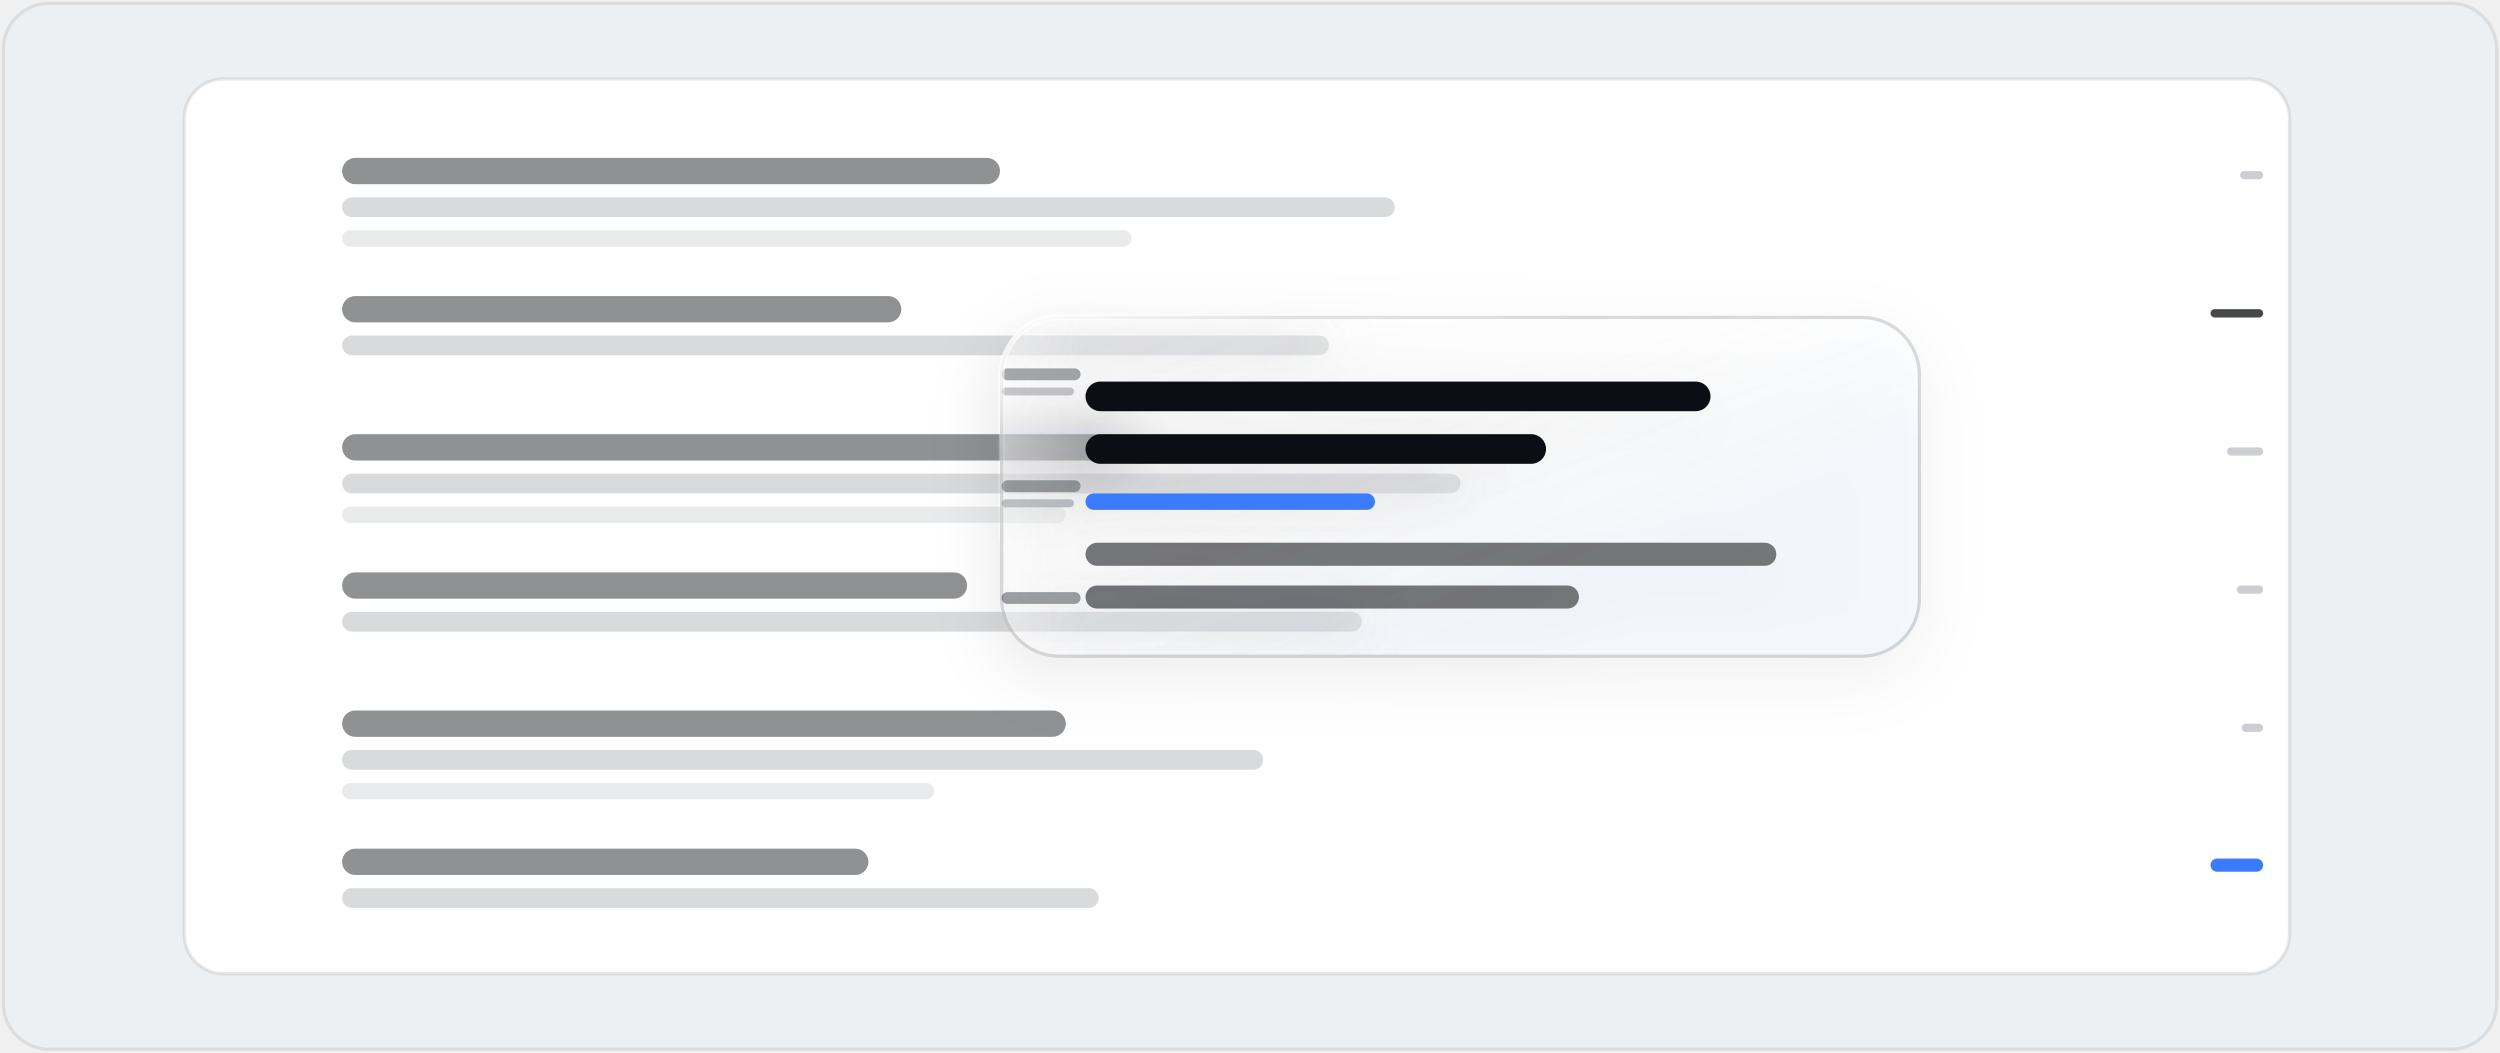
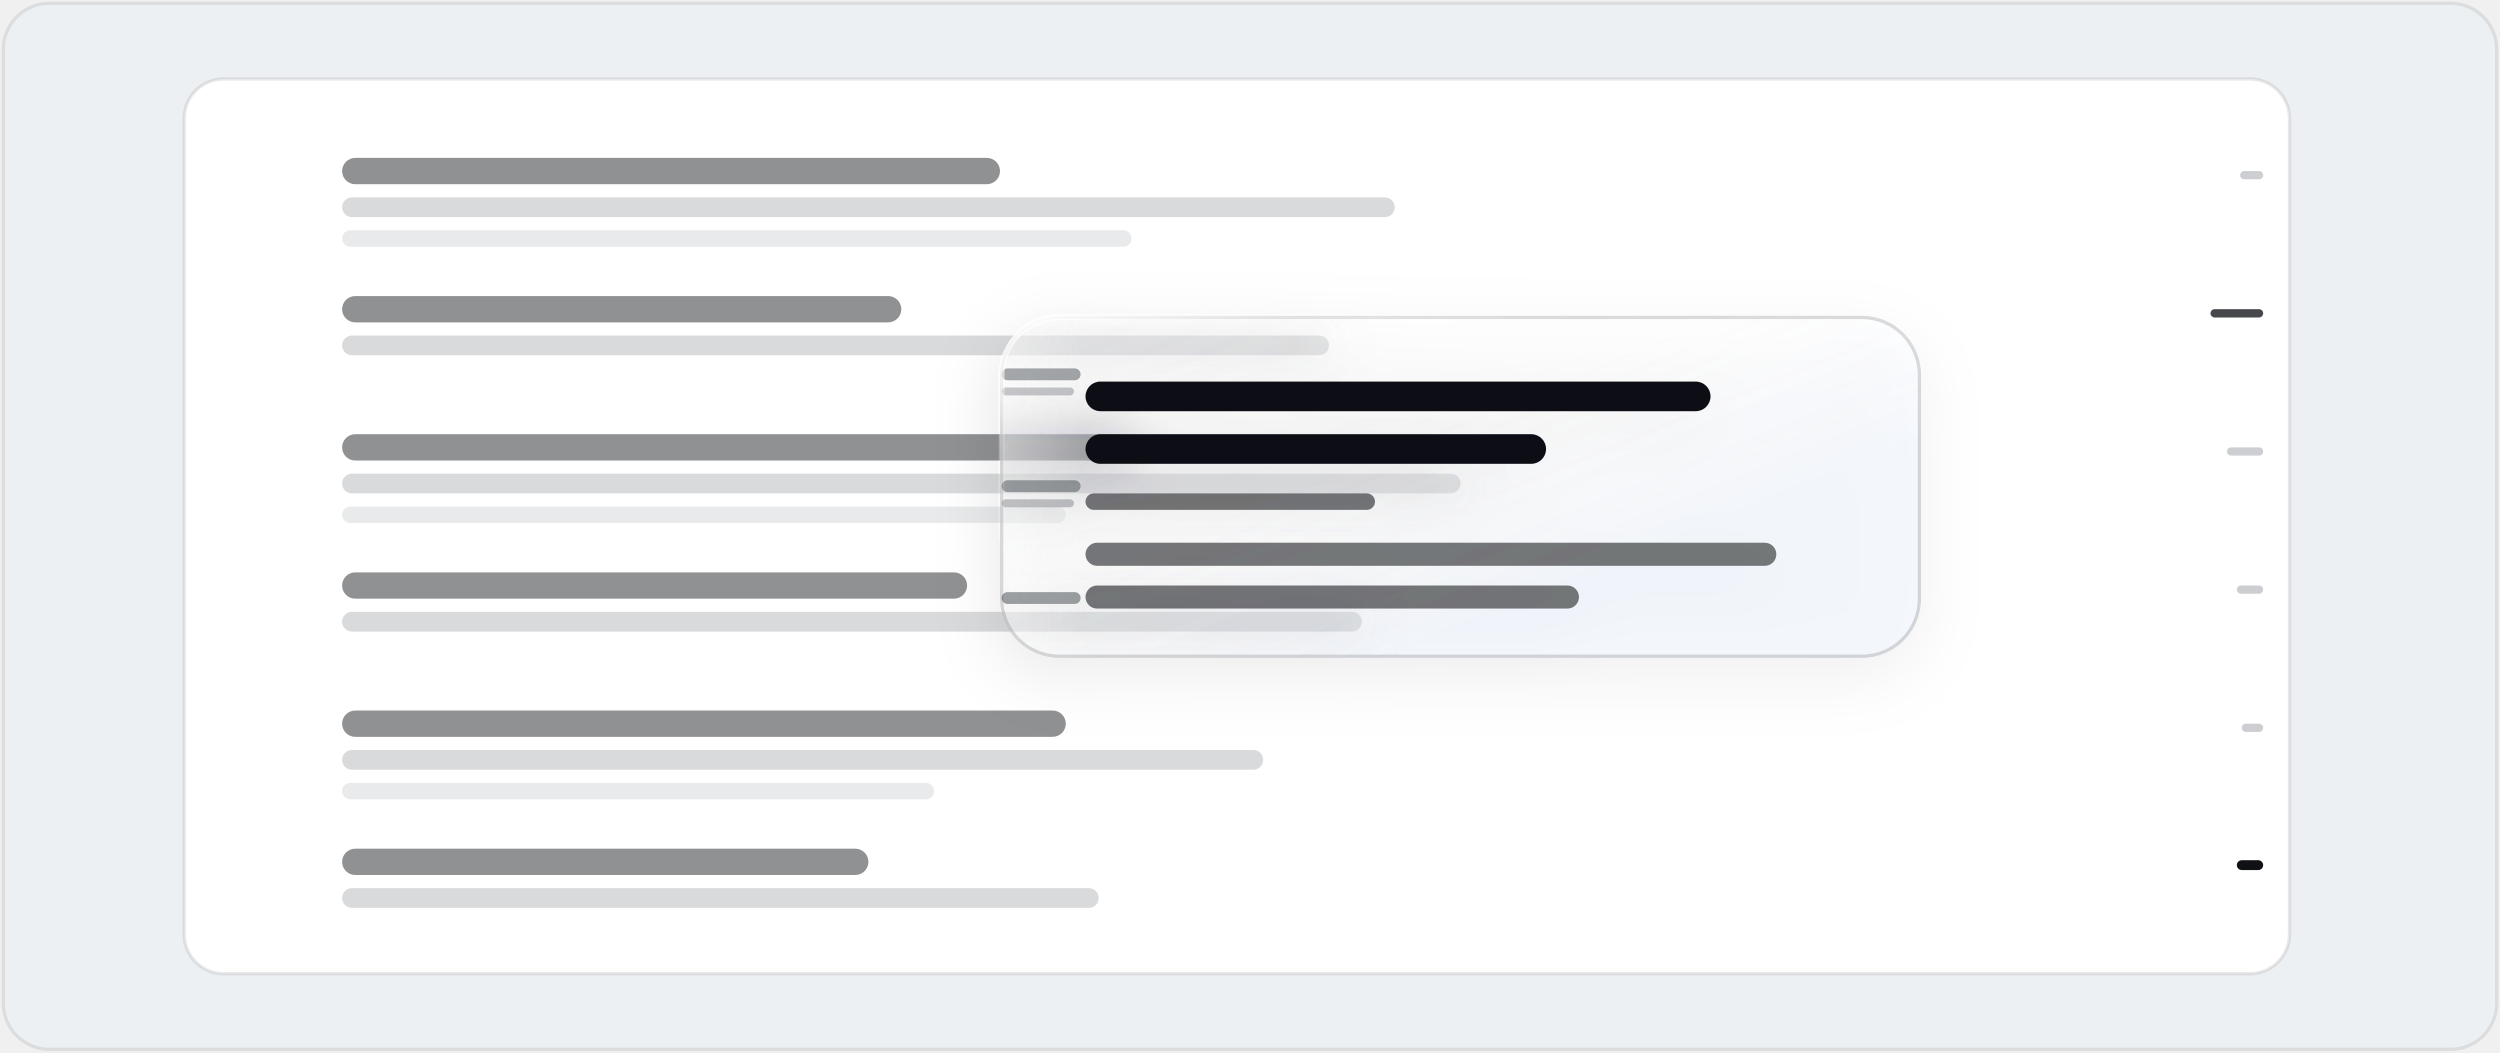
<svg xmlns="http://www.w3.org/2000/svg" viewBox="0 0 760 320" width="760" height="320" role="img" aria-label="Turn outline rail: hover wave and per-turn liquid-glass preview card">
  <style>
    .scene { fill: #edf0f3; stroke: rgba(0, 0, 0, .08); }
    .ink   { fill: #0f1115; }
    .surface { fill: #ffffff; stroke: rgba(0, 0, 0, .09); }
    .prompt  { fill: rgba(15, 17, 21, .46); }
    .resp    { fill: rgba(97, 102, 107, .24); }
    .respDim { fill: rgba(97, 102, 107, .14); }
    .card    { fill: rgba(255, 255, 255, .28); }
    .cardSub { fill: rgba(15, 17, 21, .55); }
    .cardRing { stroke: rgba(0, 0, 0, .14); fill: none; }
    .glint   { fill: url(#heroGlint); }
    .sheen   { fill: url(#heroSheen); }
    .rim     { stroke: url(#heroRim); }
    .foldBar { fill: rgba(97,102,107,.62); } .foldBar2 { fill: rgba(97,102,107,.38); }
    .markIdle  { fill: rgba(129, 133, 140, .40); }
    .markOn    { fill: #0f1115; }
    .markHot   { fill: rgba(15, 17, 21, .70); }
    @media (prefers-color-scheme: dark) {
      .scene { fill: #101113; stroke: rgba(255, 255, 255, .09); }
      .ink   { fill: #f9fafb; }
      .surface { fill: #1c1d1f; stroke: rgba(255, 255, 255, .10); }
      .prompt  { fill: rgba(249, 250, 251, .44); }
      .resp    { fill: rgba(166, 171, 178, .24); }
      .respDim { fill: rgba(166, 171, 178, .14); }
      .card    { fill: rgba(35, 35, 36, .32); }
      .cardSub { fill: rgba(249, 250, 251, .58); }
      .cardRing { stroke: rgba(255, 255, 255, .15); fill: none; }
      .glint   { fill: url(#heroGlintD); }
      .rim     { stroke: url(#heroRimD); }
      .foldBar { fill: rgba(166,171,178,.85); } .foldBar2 { fill: rgba(166,171,178,.5); }
      .markIdle  { fill: rgba(173, 178, 184, .38); }
      .markOn    { fill: #f9fafb; }
      .markHot   { fill: #d9dde2; }
    }
    text { font-family: ui-sans-serif, system-ui, -apple-system, "Segoe UI", sans-serif; }
-     .linkA  { fill: #3B7CFF; }
-     .markOnA { fill: #3B7CFF; }
-     @media (prefers-color-scheme: dark) {
-       .linkA  { fill: #6EA8FF; }
-       .markOnA { fill: #6EA8FF; }
-     }
  </style>
  <defs>
    <radialGradient id="heroGlint" gradientUnits="userSpaceOnUse" cx="330" cy="110" r="70" gradientTransform="scale(1,0.5)">
      <stop offset="0%" stop-color="rgba(255,255,255,.34)" />
      <stop offset="45%" stop-color="rgba(255,255,255,.09)" />
      <stop offset="70%" stop-color="rgba(255,255,255,0)" />
    </radialGradient>
    <radialGradient id="heroGlintD" gradientUnits="userSpaceOnUse" cx="330" cy="110" r="70" gradientTransform="scale(1,0.5)">
      <stop offset="0%" stop-color="rgba(255,255,255,.12)" />
      <stop offset="45%" stop-color="rgba(255,255,255,.05)" />
      <stop offset="70%" stop-color="rgba(255,255,255,0)" />
    </radialGradient>
    <linearGradient id="heroSheen" x1="0" y1="0" x2=".74" y2=".67">
      <stop offset="0%" stop-color="rgba(255,255,255,.12)" />
      <stop offset="50%" stop-color="rgba(255,255,255,0)" />
      <stop offset="100%" stop-color="rgba(120,170,255,.06)" />
    </linearGradient>
    <linearGradient id="heroRim" x1="0" y1="0" x2=".74" y2=".67">
      <stop offset="0%" stop-color="rgba(255,255,255,1)" />
      <stop offset="22%" stop-color="rgba(255,255,255,.3)" />
      <stop offset="45%" stop-color="rgba(255,255,255,0)" />
    </linearGradient>
    <linearGradient id="heroRimD" x1="0" y1="0" x2=".74" y2=".67">
      <stop offset="0%" stop-color="rgba(249,250,251,.72)" />
      <stop offset="22%" stop-color="rgba(249,250,251,.18)" />
      <stop offset="45%" stop-color="rgba(249,250,251,0)" />
    </linearGradient>
    <linearGradient id="heroFold" x1="0" y1="0" x2="1" y2="0">
      <stop offset="0%" stop-color="rgba(255,255,255,.34)" />
      <stop offset="100%" stop-color="rgba(255,255,255,0)" />
    </linearGradient>
    <filter id="heroLens">
      <feGaussianBlur stdDeviation="8" />
      <feColorMatrix type="saturate" values="1.6" />
    </filter>
    <filter id="cardShadow" x="-20%" y="-20%" width="140%" height="150%">
      <feDropShadow dx="0" dy="6" stdDeviation="10" flood-color="rgba(0,0,0,.18)" flood-opacity="1" />
-     </filter>
-     <filter id="markGlow" x="-120%" y="-400%" width="340%" height="900%">
-       <feDropShadow dx="0" dy="0" stdDeviation="3.4" flood-color="#60A5FA" flood-opacity=".75" />
-     </filter>
-     <filter id="markGlowL" x="-120%" y="-400%" width="340%" height="900%">
-       <feDropShadow dx="0" dy="0" stdDeviation="3" flood-color="#2563EB" flood-opacity=".55" />
    </filter>
    <clipPath id="clipCard">
      <rect x="304" y="96" width="280" height="104" rx="18" />
    </clipPath>
  </defs>
  <rect class="scene" x="1" y="1" width="758" height="318" rx="14" />
  <rect class="surface" x="56" y="24" width="640" height="272" rx="12" />
  <g>
    <rect class="prompt" x="104" y="48" width="200" height="8" rx="4" />
    <rect class="resp" x="104" y="60" width="320" height="6" rx="3" />
    <rect class="respDim" x="104" y="70" width="240" height="5" rx="2.5" />
    <rect class="prompt" x="104" y="90" width="170" height="8" rx="4" />
    <rect class="resp" x="104" y="102" width="300" height="6" rx="3" />
    <rect class="prompt" x="104" y="132" width="240" height="8" rx="4" />
    <rect class="resp" x="104" y="144" width="340" height="6" rx="3" />
    <rect class="respDim" x="104" y="154" width="220" height="5" rx="2.5" />
    <rect class="prompt" x="104" y="174" width="190" height="8" rx="4" />
    <rect class="resp" x="104" y="186" width="310" height="6" rx="3" />
    <rect class="prompt" x="104" y="216" width="220" height="8" rx="4" />
    <rect class="resp" x="104" y="228" width="280" height="6" rx="3" />
    <rect class="respDim" x="104" y="238" width="180" height="5" rx="2.5" />
    <rect class="prompt" x="104" y="258" width="160" height="8" rx="4" />
    <rect class="resp" x="104" y="270" width="230" height="6" rx="3" />
  </g>
  <g id="card">
    <animateTransform attributeName="transform" type="translate" values="0 0; 0 0; 0 38; 0 38; 0 38; 0 38; 0 0" keyTimes="0; .34; .42; .66; .74; .90; 1" dur="4.2s" repeatCount="indefinite" />
    <animate attributeName="opacity" values="1; 1; 1; 1; 0; 0; 1" keyTimes="0; .34; .42; .66; .74; .90; 1" dur="4.2s" repeatCount="indefinite" />
    <g filter="url(#cardShadow)">
      <g clip-path="url(#clipCard)">
        <g filter="url(#heroLens)">
          <rect class="prompt" x="104" y="90" width="170" height="8" rx="4" />
          <rect class="resp" x="104" y="102" width="300" height="6" rx="3" />
          <rect class="prompt" x="104" y="132" width="240" height="8" rx="4" />
          <rect class="resp" x="104" y="144" width="340" height="6" rx="3" />
          <rect class="respDim" x="104" y="154" width="220" height="5" rx="2.5" />
          <rect class="prompt" x="104" y="174" width="190" height="8" rx="4" />
          <rect class="resp" x="104" y="186" width="310" height="6" rx="3" />
        </g>
        <rect class="card" x="304" y="96" width="280" height="104" rx="18" />
        <rect x="304" y="96" width="26" height="104" fill="url(#heroFold)" />
        <rect class="foldBar" x="304.5" y="112" width="24" height="3.6" rx="1.8" />
        <rect class="foldBar2" x="304.5" y="117.8" width="22" height="2.4" rx="1.2" />
        <rect class="foldBar" x="304.5" y="146" width="24" height="3.6" rx="1.8" />
        <rect class="foldBar2" x="304.5" y="151.8" width="22" height="2.4" rx="1.2" />
        <rect class="foldBar" x="304.5" y="180" width="24" height="3.6" rx="1.8" />
        <rect class="glint" x="304" y="96" width="280" height="104" rx="18" />
        <rect class="sheen" x="304" y="96" width="280" height="104" rx="18" />
      </g>
      <rect class="cardRing" x="304.5" y="96.5" width="279" height="103" rx="17.5" stroke-width="1" />
      <rect x="304.5" y="96.5" width="279" height="103" rx="17.5" fill="none" class="rim" stroke-width="1.7" />
      <rect class="ink" x="330" y="116" width="190" height="9" rx="4.5" />
      <rect class="ink" x="330" y="132" width="140" height="9" rx="4.5" />
-       <rect class="linkA" x="330" y="150" width="88" height="5" rx="2.5" />
+       <rect class="cardSub" x="330" y="150" width="88" height="5" rx="2.5" />
      <rect class="cardSub" x="330" y="165" width="210" height="7" rx="3.5" />
      <rect class="cardSub" x="330" y="178" width="150" height="7" rx="3.5" />
    </g>
  </g>
  <g>
    <rect class="markIdle" x="681" y="52" width="7" height="2.5" rx="1.25">
      <animate attributeName="width" values="7;7;9;9;7;7" keyTimes="0;.34;.42;.66;.74;1" dur="4.2s" repeatCount="indefinite" />
      <animate attributeName="x" values="681;681;679;679;681;681" keyTimes="0;.34;.42;.66;.74;1" dur="4.2s" repeatCount="indefinite" />
    </rect>
    <rect class="markIdle" x="672" y="94" width="16" height="2.5" rx="1.25">
      <animate attributeName="width" values="16;16;14;14;16;16" keyTimes="0;.34;.42;.66;.74;1" dur="4.2s" repeatCount="indefinite" />
      <animate attributeName="x" values="672;672;674;674;672;672" keyTimes="0;.34;.42;.66;.74;1" dur="4.2s" repeatCount="indefinite" />
    </rect>
    <rect class="markHot" x="672" y="94" width="16" height="2.5" rx="1.25">
      <animate attributeName="opacity" values="1;1;0;0;1;1" keyTimes="0;.34;.42;.66;.74;1" dur="4.2s" repeatCount="indefinite" />
      <animate attributeName="width" values="16;16;14;14;16;16" keyTimes="0;.34;.42;.66;.74;1" dur="4.2s" repeatCount="indefinite" />
      <animate attributeName="x" values="672;672;674;674;672;672" keyTimes="0;.34;.42;.66;.74;1" dur="4.2s" repeatCount="indefinite" />
    </rect>
    <rect class="markIdle" x="677" y="136" width="11" height="2.5" rx="1.25">
      <animate attributeName="width" values="11;11;22;22;11;11" keyTimes="0;.34;.42;.66;.74;1" dur="4.2s" repeatCount="indefinite" />
      <animate attributeName="x" values="677;677;666;666;677;677" keyTimes="0;.34;.42;.66;.74;1" dur="4.2s" repeatCount="indefinite" />
    </rect>
    <rect class="markHot" x="677" y="136" width="11" height="2.5" rx="1.25" opacity="0">
      <animate attributeName="opacity" values="0;0;1;1;0;0" keyTimes="0;.34;.42;.66;.74;1" dur="4.2s" repeatCount="indefinite" />
      <animate attributeName="width" values="11;11;22;22;11;11" keyTimes="0;.34;.42;.66;.74;1" dur="4.2s" repeatCount="indefinite" />
      <animate attributeName="x" values="677;677;666;666;677;677" keyTimes="0;.34;.42;.66;.74;1" dur="4.2s" repeatCount="indefinite" />
    </rect>
    <rect class="markIdle" x="680" y="178" width="8" height="2.5" rx="1.25">
      <animate attributeName="width" values="8;8;14;14;8;8" keyTimes="0;.34;.42;.66;.74;1" dur="4.2s" repeatCount="indefinite" />
      <animate attributeName="x" values="680;680;674;674;680;680" keyTimes="0;.34;.42;.66;.74;1" dur="4.2s" repeatCount="indefinite" />
    </rect>
    <rect class="markIdle" x="681.5" y="220" width="6.5" height="2.5" rx="1.25">
      <animate attributeName="width" values="6.5;6.5;9;9;6.5;6.5" keyTimes="0;.34;.42;.66;.74;1" dur="4.2s" repeatCount="indefinite" />
      <animate attributeName="x" values="681.5;681.5;679;679;681.5;681.5" keyTimes="0;.34;.42;.66;.74;1" dur="4.2s" repeatCount="indefinite" />
    </rect>
-     <rect class="markOnA" x="672" y="261" width="16" height="4" rx="2" />
+     <rect class="markOn" x="680" y="261.5" width="8" height="3" rx="1.5" />
  </g>
</svg>
